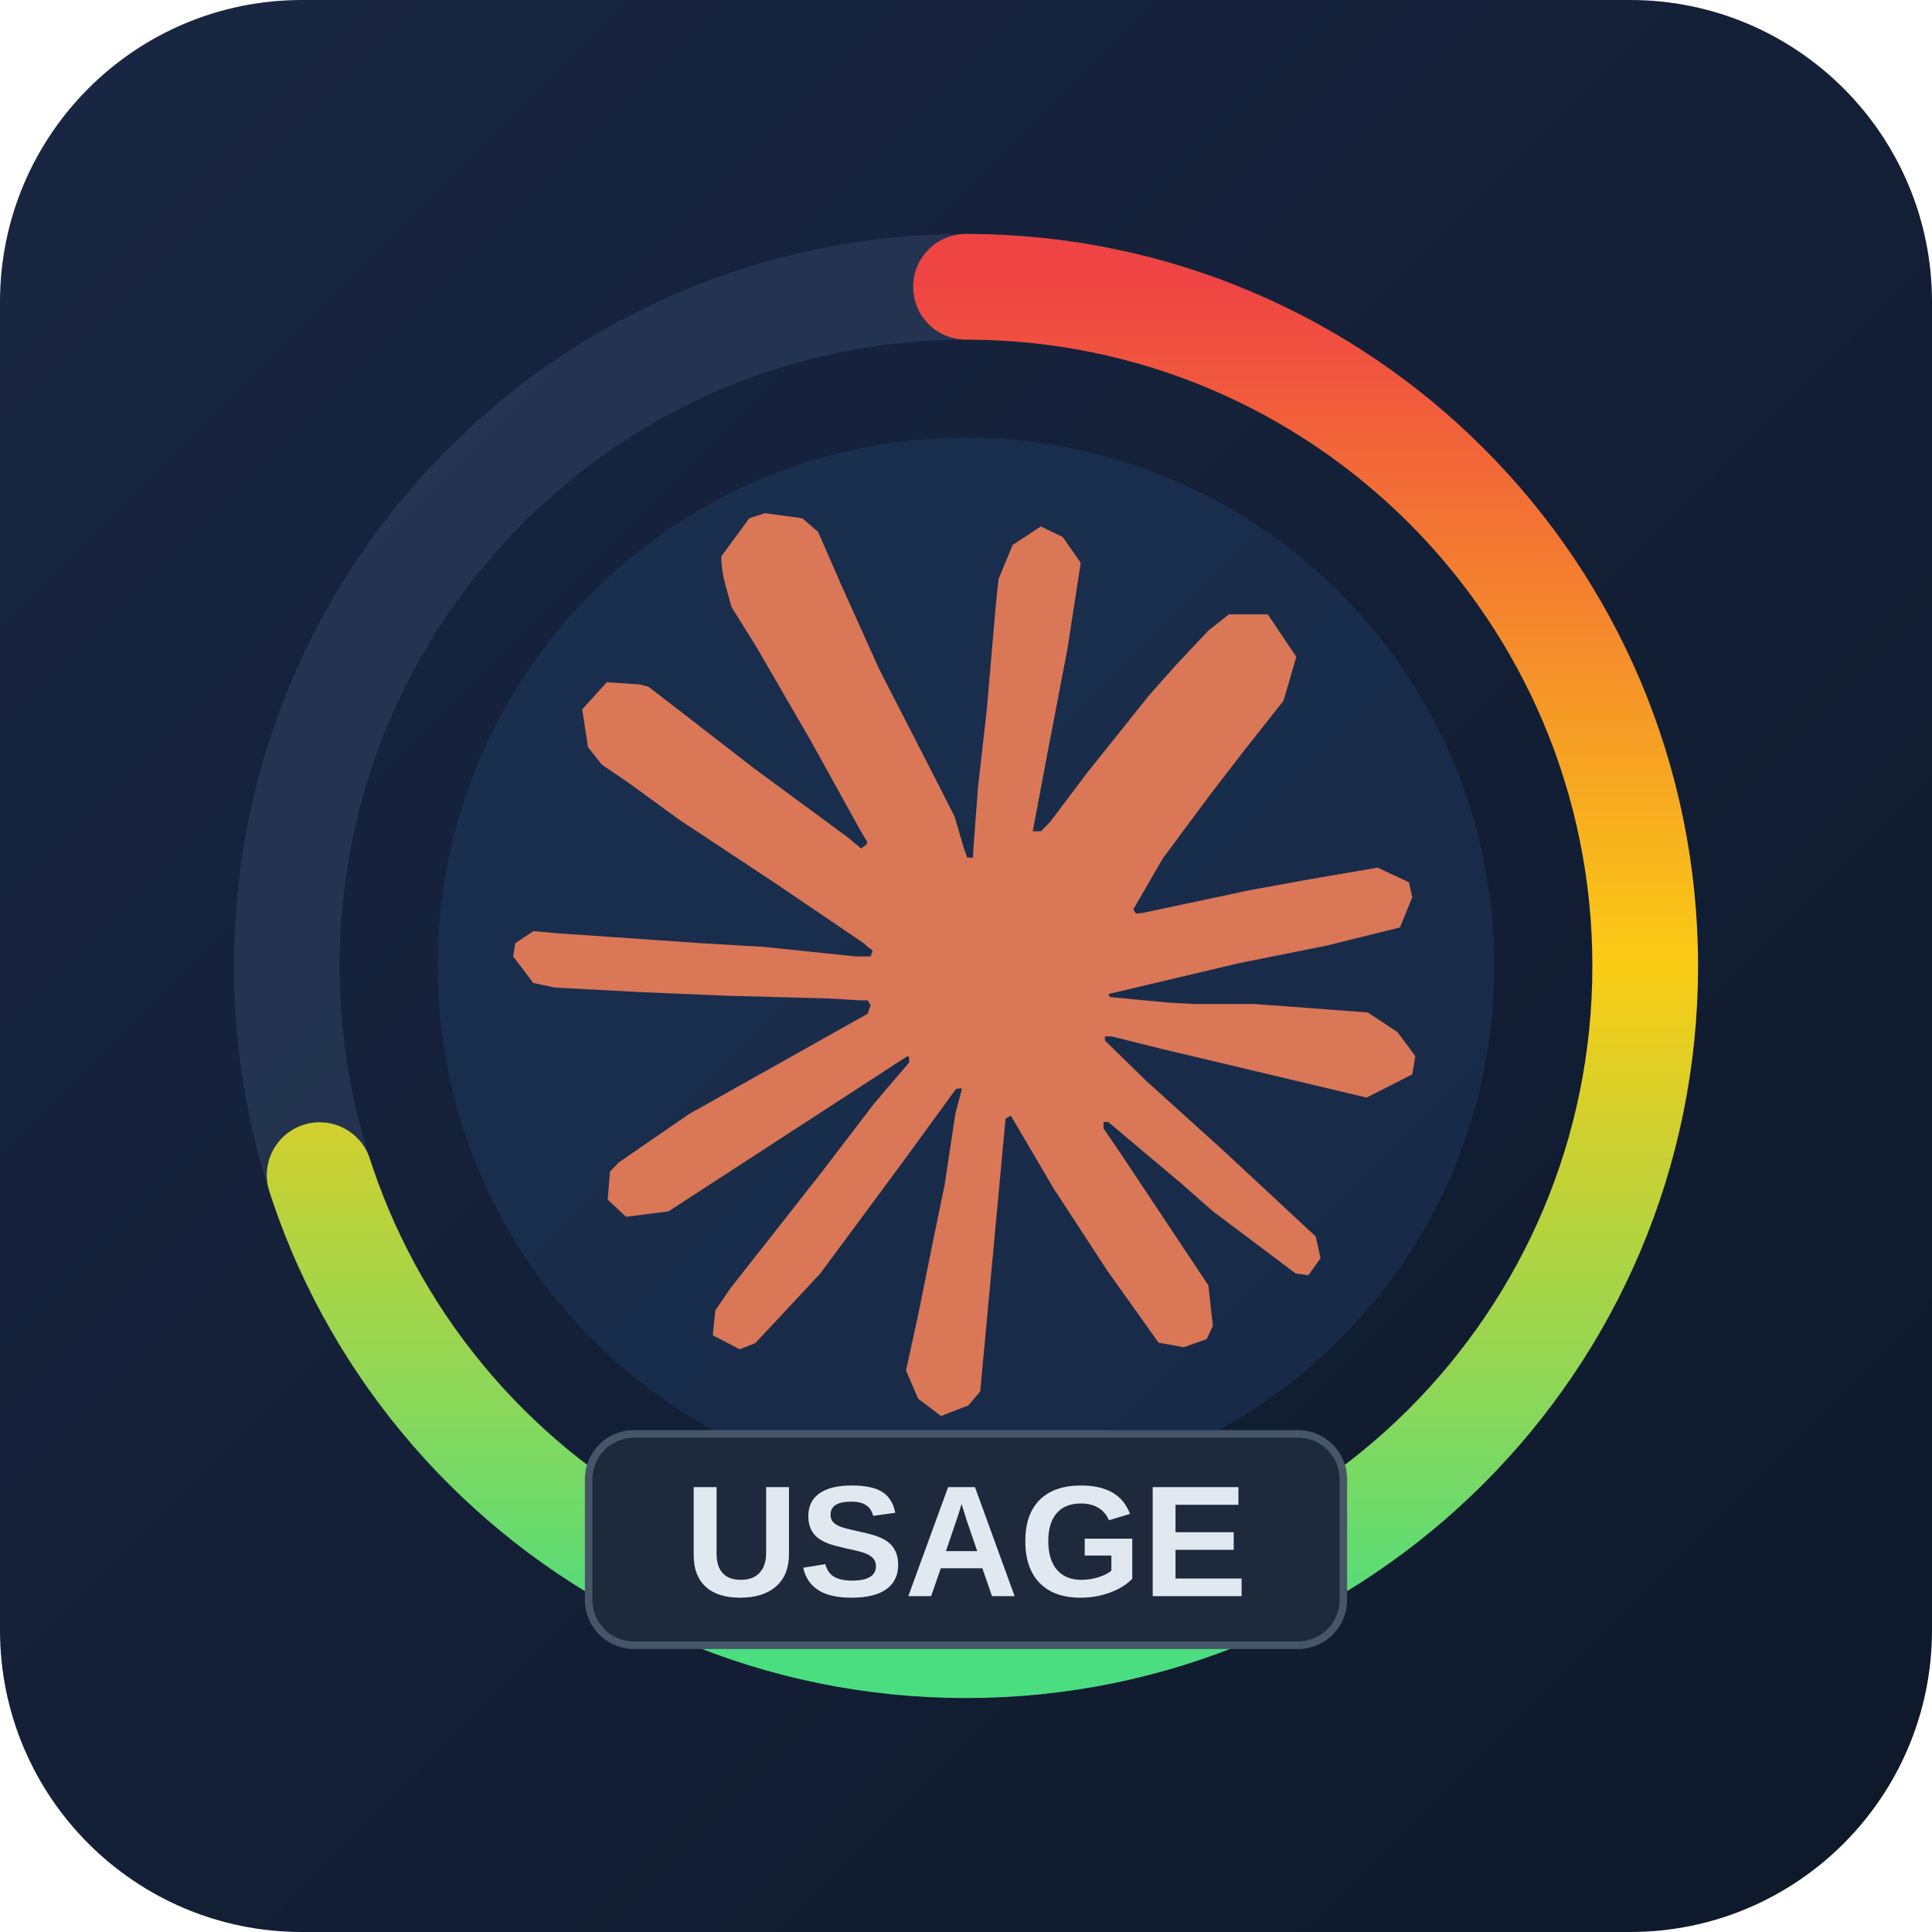
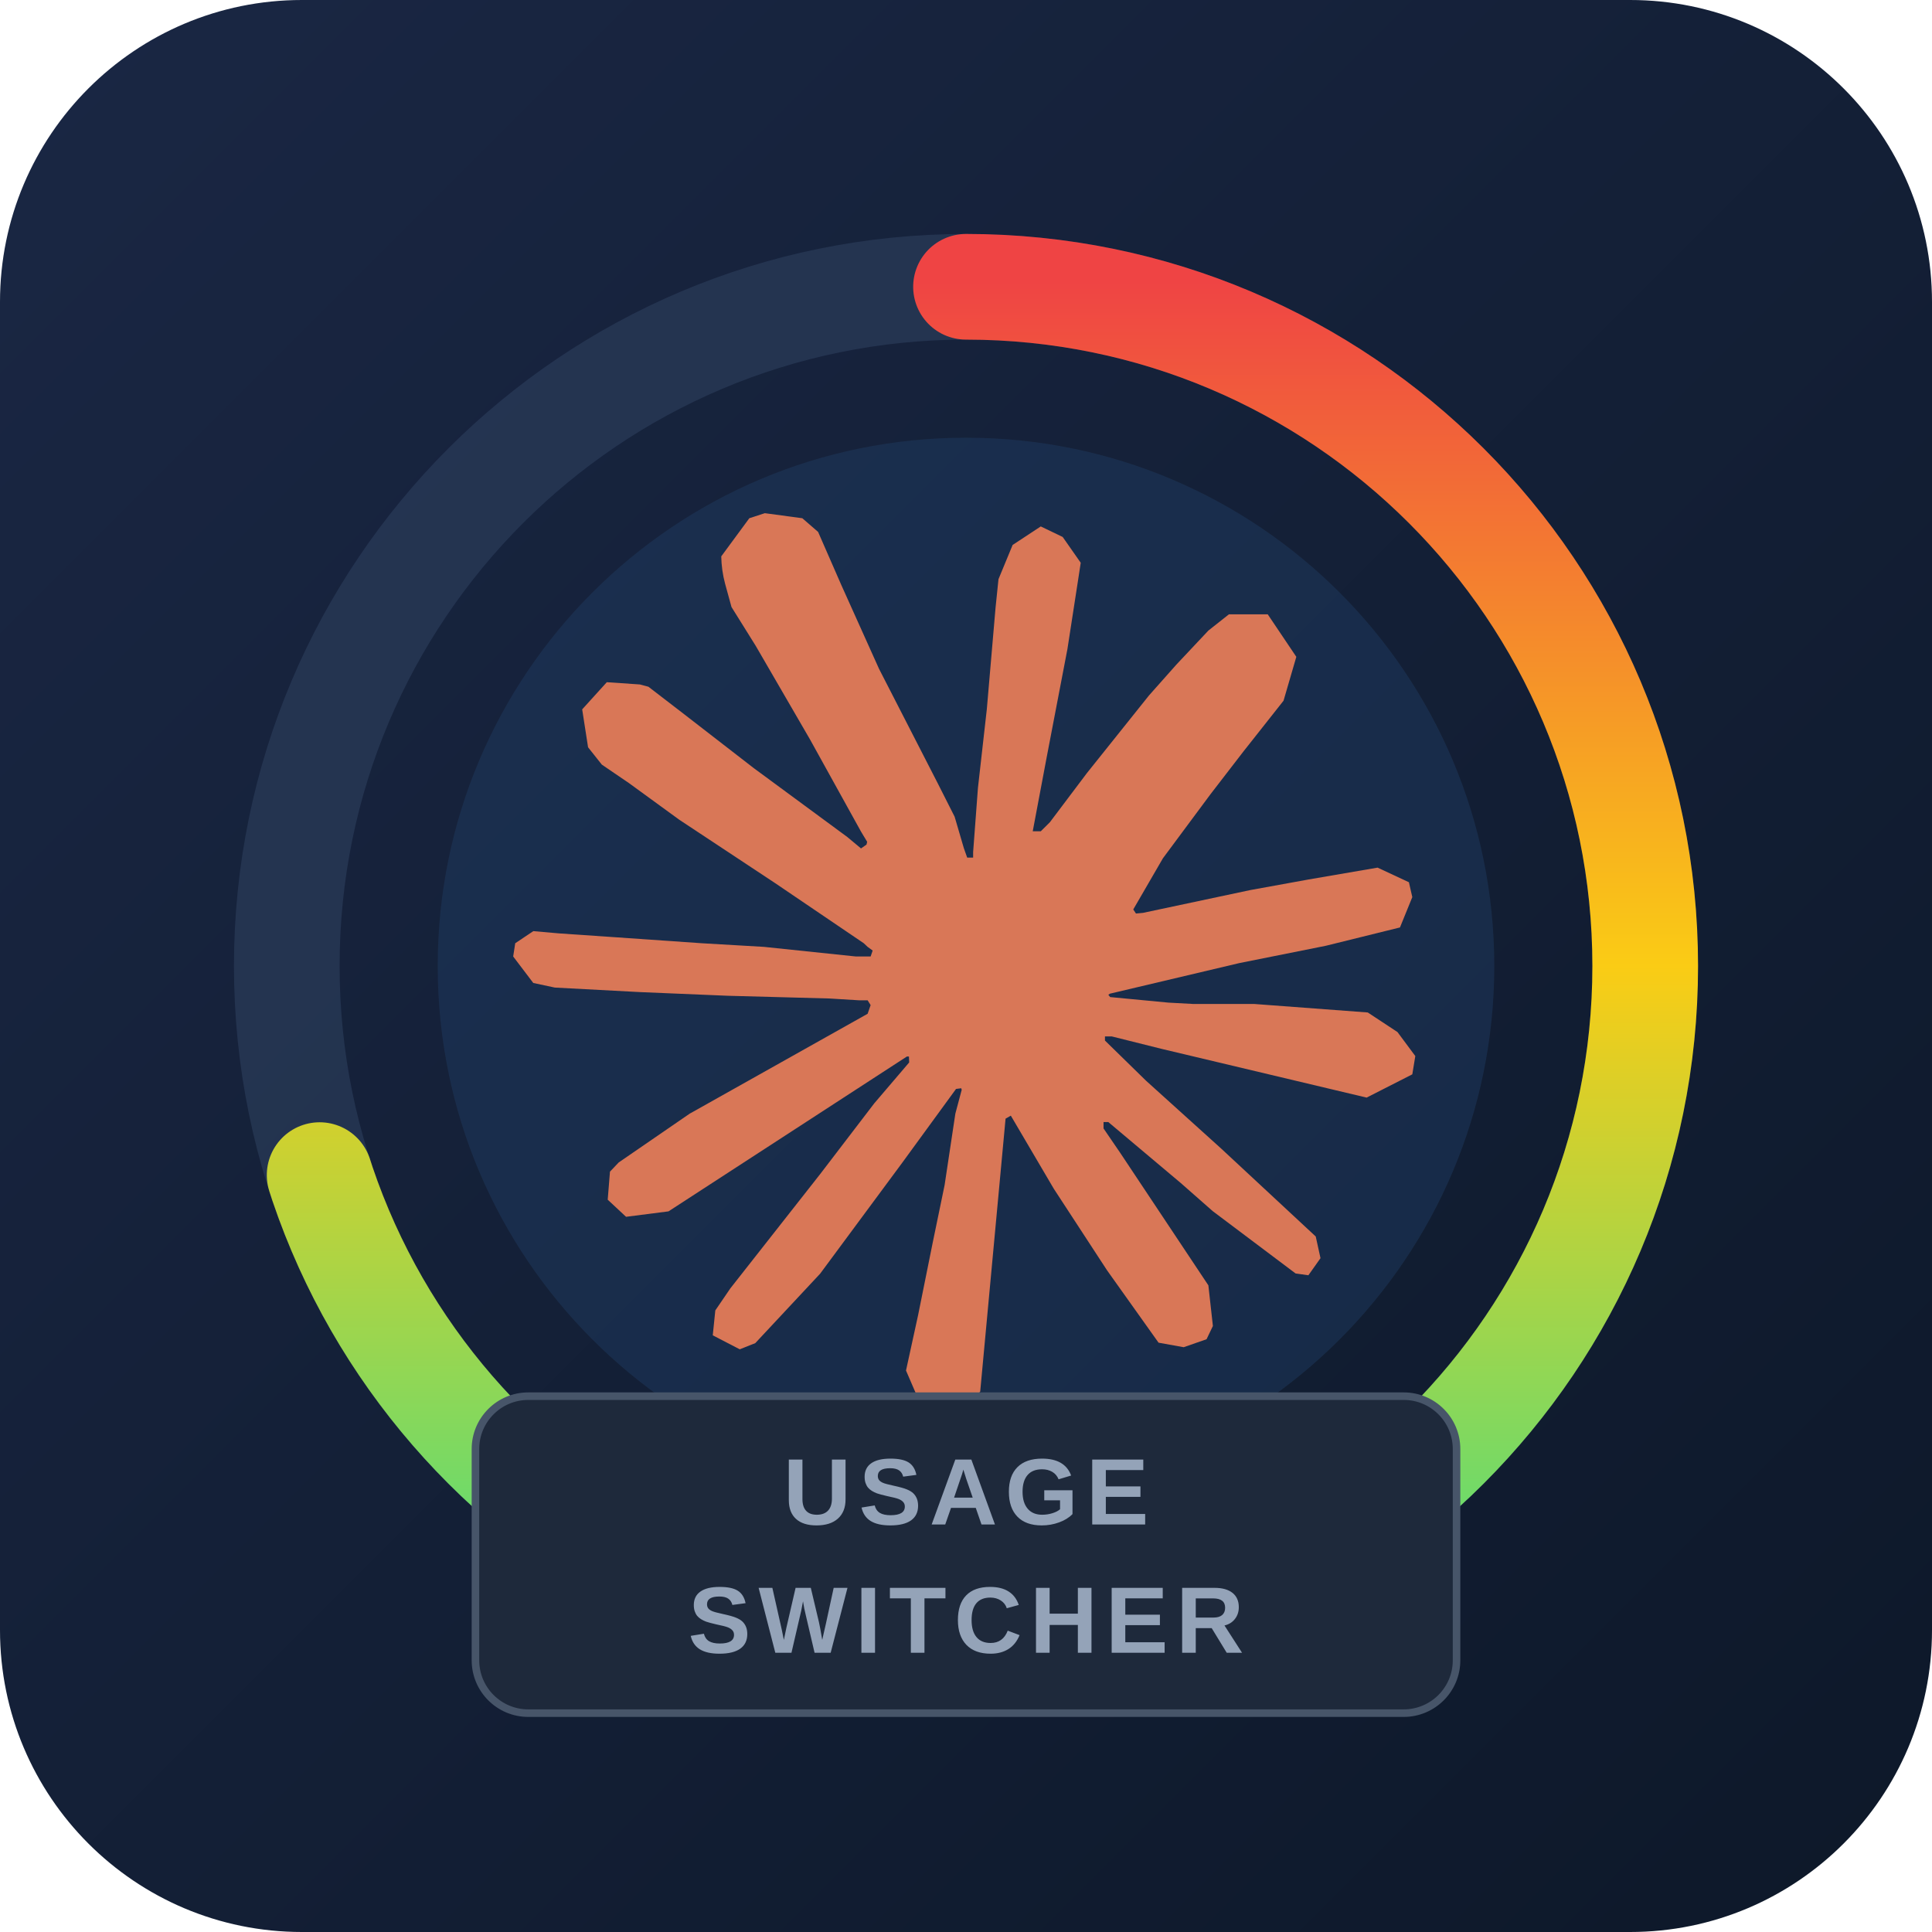
<svg xmlns="http://www.w3.org/2000/svg" width="512" height="512" viewBox="0 0 512 512">
  <defs>
    <linearGradient id="bgGrad" x1="0%" y1="0%" x2="100%" y2="100%">
      <stop offset="0%" style="stop-color:#1a2744" />
      <stop offset="100%" style="stop-color:#0d1829" />
    </linearGradient>
    <linearGradient id="progressGrad" x1="0%" y1="0%" x2="100%" y2="0%">
      <stop offset="0%" style="stop-color:#4ade80" />
      <stop offset="50%" style="stop-color:#facc15" />
      <stop offset="100%" style="stop-color:#ef4444" />
    </linearGradient>
  </defs>
  <rect x="0" y="0" width="512" height="512" rx="80" ry="80" fill="url(#bgGrad)" />
  <circle cx="256" cy="256" r="180" fill="none" stroke="#2d3f5e" stroke-width="28" opacity="0.6" />
  <circle cx="256" cy="256" r="180" fill="none" stroke="url(#progressGrad)" stroke-width="28" stroke-linecap="round" stroke-dasharray="792 1131" transform="rotate(-90 256 256)" />
  <circle cx="256" cy="256" r="140" fill="#1e3a5f" opacity="0.5" />
  <g transform="translate(136, 136) scale(15)" fill="#D97757">
    <path d="m3.127 10.604 3.135-1.76.053-.153-.053-.085H6.11l-.525-.032-1.791-.048-1.554-.065-1.505-.08-.38-.081L0 7.832l.036-.234.32-.214.455.04 1.009.069 1.513.105 1.097.064 1.626.17h.259l.036-.105-.089-.065-.068-.064-1.566-1.062-1.695-1.121-.887-.646-.48-.327-.243-.306-.104-.67.435-.48.585.04.15.04.593.456 1.267.981 1.654 1.218.242.202.097-.068.012-.049-.109-.181-.9-1.626-.96-1.655-.428-.686-.113-.411a2 2 0 0 1-.068-.484l.496-.674L4.446 0l.662.089.279.242.411.94.666 1.48 1.033 2.014.302.597.162.553.06.17h.105v-.097l.085-1.134.157-1.392.154-1.792.052-.504.25-.605.497-.327.387.186.319.456-.045.294-.19 1.23-.37 1.93-.243 1.29h.142l.161-.16.654-.868 1.097-1.372.484-.545.565-.601.363-.287h.686l.505.751-.226.775-.707.895-.585.759-.839 1.13-.524.904.048.072.125-.012 1.897-.403 1.024-.186 1.223-.21.553.258.06.263-.218.536-1.307.323-1.533.307-2.284.54-.028.02.032.04 1.029.098.44.024h1.077l2.005.15.525.346.315.424-.053.323-.807.411-3.631-.863-.872-.218h-.12v.073l.726.71 1.331 1.202 1.667 1.55.084.383-.214.302-.226-.032-1.464-1.101-.565-.497-1.28-1.077h-.084v.113l.295.432 1.557 2.34.08.718-.112.234-.404.141-.444-.08-.911-1.28-.94-1.44-.759-1.291-.093.053-.448 4.821-.21.246-.484.186-.403-.307-.214-.496.214-.98.258-1.28.21-1.016.19-1.263.112-.42-.008-.028-.092.012-.953 1.307-1.448 1.957-1.146 1.227-.274.109-.477-.247.045-.44.266-.39 1.586-2.018.956-1.25.617-.723-.004-.105h-.036l-4.212 2.736-.75.096-.324-.302.04-.496.154-.162 1.267-.871z" />
  </g>
-   <rect x="156" y="380" width="200" height="56" rx="12" ry="12" fill="#1e293b" stroke="#475569" stroke-width="2" />
-   <text x="256" y="423" text-anchor="middle" font-family="Arial, sans-serif" font-size="42" font-weight="bold" fill="#e2e8f0">USAGE</text>
+   <rect x="126" y="370" width="260" height="84" rx="14" ry="14" fill="#1e293b" stroke="#475569" stroke-width="2" />
+   <text x="256" y="404" text-anchor="middle" font-family="Arial, sans-serif" font-size="25" font-weight="bold" letter-spacing="2" fill="#94a3b8">USAGE</text>
+   <text x="256" y="438" text-anchor="middle" font-family="Arial, sans-serif" font-size="25" font-weight="bold" letter-spacing="2" fill="#94a3b8">SWITCHER</text>
</svg>
